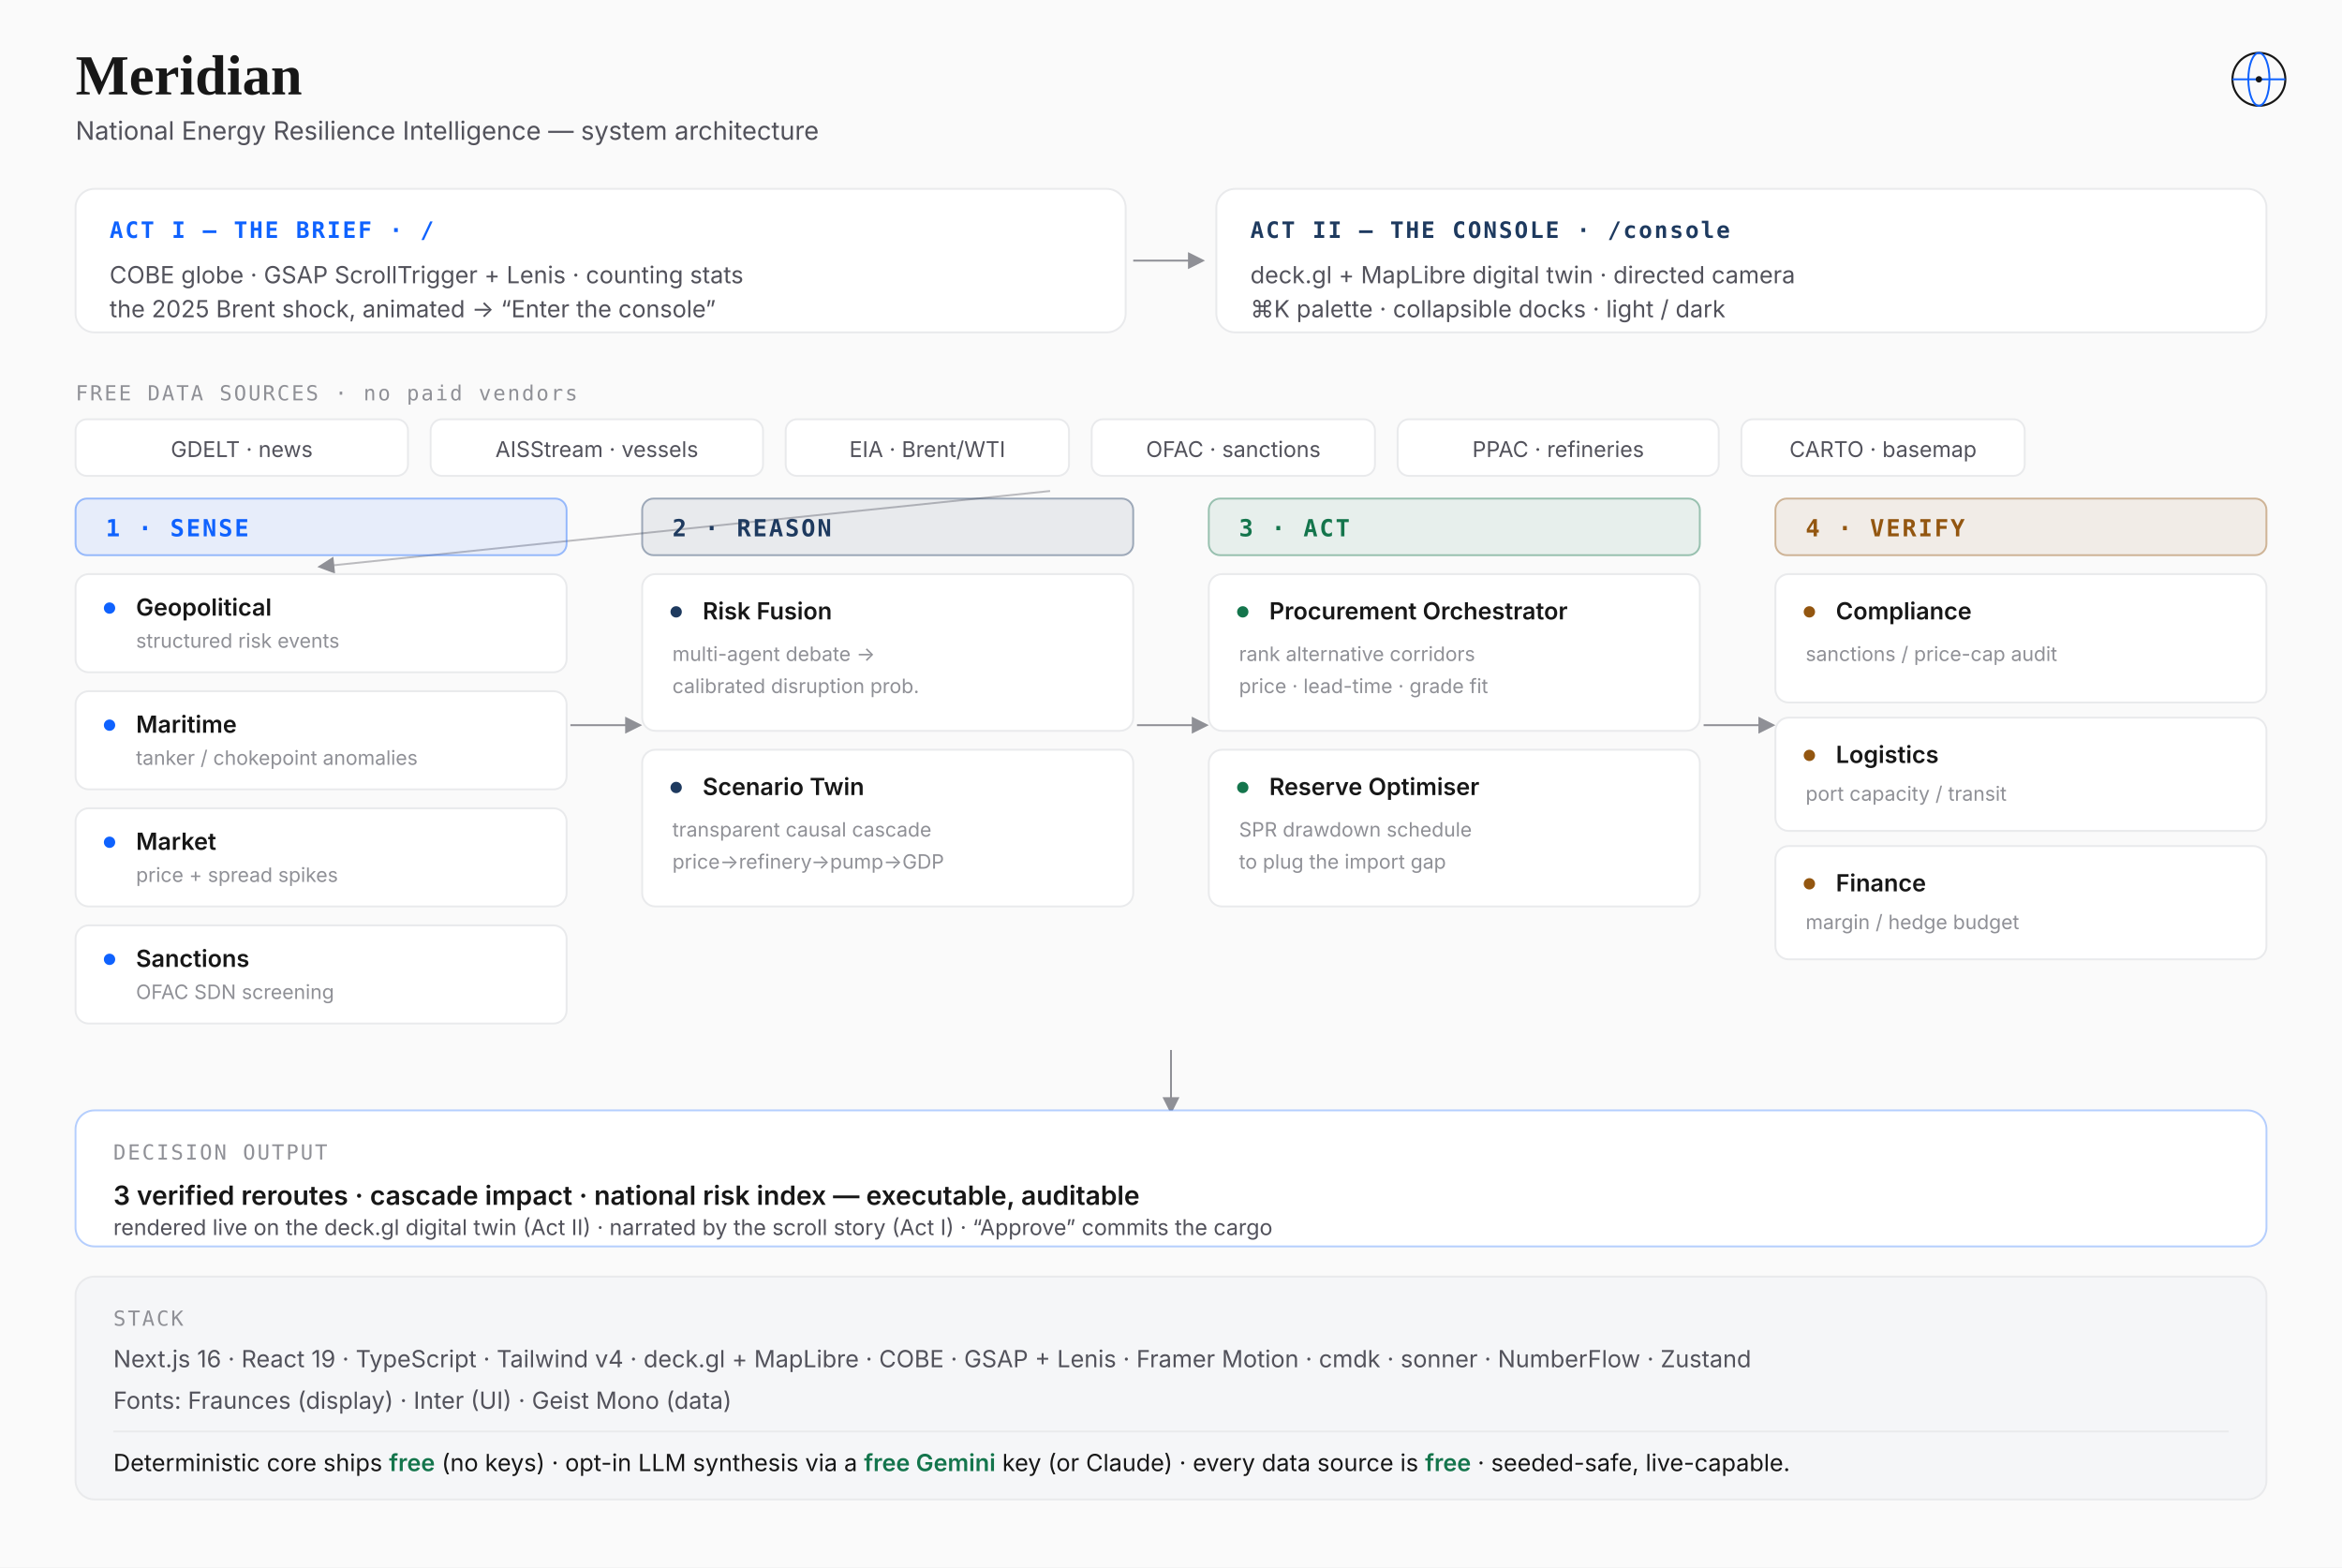
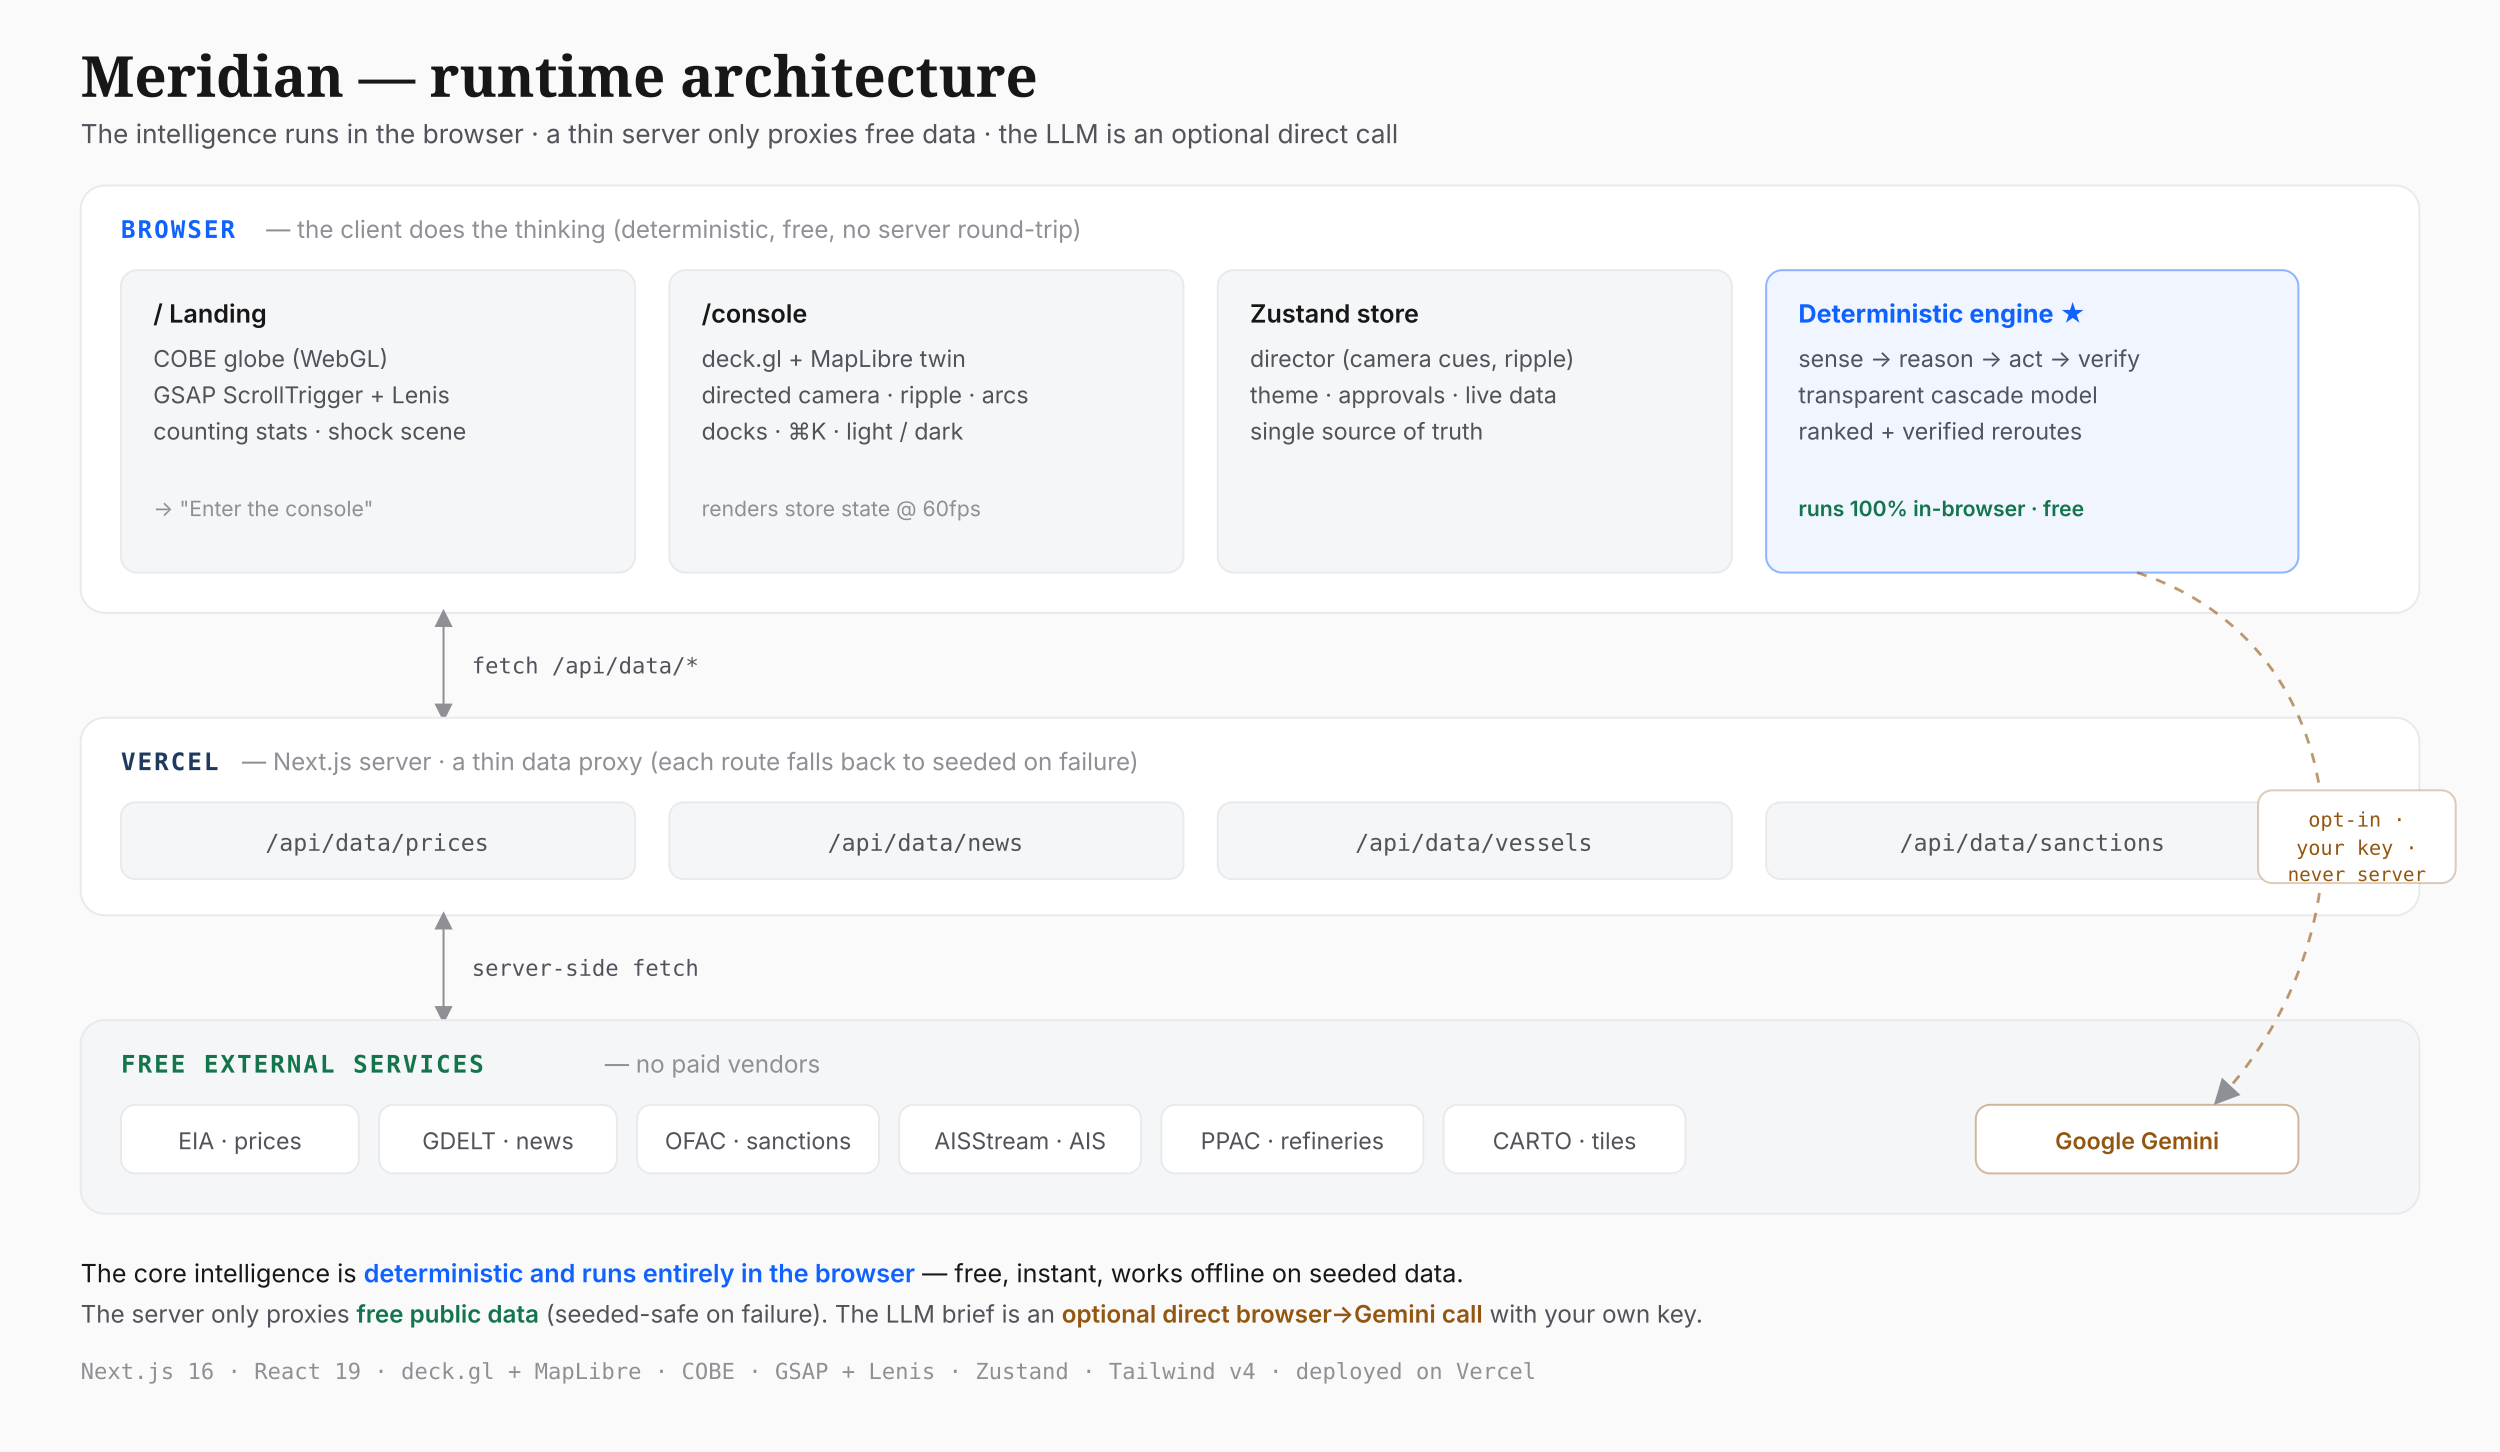
- <svg xmlns="http://www.w3.org/2000/svg" viewBox="0 0 1240 830" font-family="Inter, system-ui, sans-serif">
+ <svg xmlns="http://www.w3.org/2000/svg" viewBox="0 0 1240 720" font-family="Inter, system-ui, sans-serif" role="img">
  <defs>
    <marker id="a" markerWidth="9" markerHeight="9" refX="7" refY="4.5" orient="auto">
      <path d="M0,0 L9,4.5 L0,9 z" fill="#8f9096" />
    </marker>
+     <marker id="ao" markerWidth="9" markerHeight="9" refX="2" refY="4.5" orient="auto">
+       <path d="M9,0 L0,4.5 L9,9 z" fill="#8f9096" />
+     </marker>
  </defs>
-   <rect width="1240" height="830" fill="#fafafa" />
-   <text x="40" y="50" fill="#171717" font-size="30" font-weight="600" font-family="Georgia, 'Times New Roman', serif">Meridian</text>
-   <text x="40" y="74" fill="#52525b" font-size="13.5">National Energy Resilience Intelligence — system architecture</text>
-   <g transform="translate(1196,42)">
-     <circle r="14" fill="none" stroke="#171717" stroke-width="1.1" />
-     <ellipse rx="5.6" ry="14" fill="none" stroke="#0f62fe" stroke-width="1" />
-     <line x1="-14" y1="0" x2="14" y2="0" stroke="#0f62fe" stroke-width="1" />
-     <circle r="1.7" fill="#171717" />
+   <rect width="1240" height="720" fill="#fafafa" />
+   <text x="40" y="48" fill="#171717" font-size="28" font-weight="600" font-family="Georgia, serif">Meridian — runtime architecture</text>
+   <text x="40" y="71" fill="#52525b" font-size="13">The intelligence runs in the browser · a thin server only proxies free data · the LLM is an optional direct call</text>
+   <rect x="40" y="92" width="1160" height="212" rx="12" fill="#ffffff" stroke="#e9eaec" />
+   <text x="60" y="118" fill="#0f62fe" font-size="12" font-weight="700" font-family="ui-monospace, monospace" letter-spacing="1">BROWSER</text>
+   <text x="132" y="118" fill="#8f9096" font-size="12">— the client does the thinking (deterministic, free, no server round-trip)</text>
+   <g font-size="12.5">
+     <g>
+       <rect x="60" y="134" width="255" height="150" rx="8" fill="#f5f6f8" stroke="#e9eaec" />
+       <text x="76" y="160" fill="#171717" font-weight="600">/ Landing</text>
+       <text x="76" y="182" fill="#52525b" font-size="11.5">COBE globe (WebGL)</text>
+       <text x="76" y="200" fill="#52525b" font-size="11.5">GSAP ScrollTrigger + Lenis</text>
+       <text x="76" y="218" fill="#52525b" font-size="11.5">counting stats · shock scene</text>
+       <text x="76" y="256" fill="#8f9096" font-size="10.5">→ "Enter the console"</text>
+     </g>
+     <g>
+       <rect x="332" y="134" width="255" height="150" rx="8" fill="#f5f6f8" stroke="#e9eaec" />
+       <text x="348" y="160" fill="#171717" font-weight="600">/console</text>
+       <text x="348" y="182" fill="#52525b" font-size="11.5">deck.gl + MapLibre twin</text>
+       <text x="348" y="200" fill="#52525b" font-size="11.5">directed camera · ripple · arcs</text>
+       <text x="348" y="218" fill="#52525b" font-size="11.5">docks · ⌘K · light / dark</text>
+       <text x="348" y="256" fill="#8f9096" font-size="10.5">renders store state @ 60fps</text>
+     </g>
+     <g>
+       <rect x="604" y="134" width="255" height="150" rx="8" fill="#f5f6f8" stroke="#e9eaec" />
+       <text x="620" y="160" fill="#171717" font-weight="600">Zustand store</text>
+       <text x="620" y="182" fill="#52525b" font-size="11.5">director (camera cues, ripple)</text>
+       <text x="620" y="200" fill="#52525b" font-size="11.5">theme · approvals · live data</text>
+       <text x="620" y="218" fill="#52525b" font-size="11.5">single source of truth</text>
+     </g>
+     <g>
+       <rect x="876" y="134" width="264" height="150" rx="8" fill="#0f62fe" fill-opacity="0.06" stroke="#0f62fe" stroke-opacity="0.45" />
+       <text x="892" y="160" fill="#0f62fe" font-weight="700">Deterministic engine ★</text>
+       <text x="892" y="182" fill="#52525b" font-size="11.5">sense → reason → act → verify</text>
+       <text x="892" y="200" fill="#52525b" font-size="11.5">transparent cascade model</text>
+       <text x="892" y="218" fill="#52525b" font-size="11.5">ranked + verified reroutes</text>
+       <text x="892" y="256" fill="#14754c" font-size="10.5" font-weight="600">runs 100% in-browser · free</text>
+     </g>
  </g>
-   <g font-family="ui-monospace, monospace">
-     <rect x="40" y="100" width="556" height="76" rx="10" fill="#ffffff" stroke="#e9eaec" />
-     <text x="58" y="126" fill="#0f62fe" font-size="12" font-weight="600" letter-spacing="1">ACT I — THE BRIEF · /</text>
-     <text x="58" y="150" fill="#52525b" font-size="12.5" font-family="Inter, sans-serif">COBE globe · GSAP ScrollTrigger + Lenis · counting stats</text>
-     <text x="58" y="168" fill="#52525b" font-size="12.5" font-family="Inter, sans-serif">the 2025 Brent shock, animated → “Enter the console”</text>
-     <line x1="600" y1="138" x2="636" y2="138" stroke="#8f9096" marker-end="url(#a)" />
-     <rect x="644" y="100" width="556" height="76" rx="10" fill="#ffffff" stroke="#e9eaec" />
-     <text x="662" y="126" fill="#1e3a5f" font-size="12" font-weight="600" letter-spacing="1">ACT II — THE CONSOLE · /console</text>
-     <text x="662" y="150" fill="#52525b" font-size="12.5" font-family="Inter, sans-serif">deck.gl + MapLibre digital twin · directed camera</text>
-     <text x="662" y="168" fill="#52525b" font-size="12.5" font-family="Inter, sans-serif">⌘K palette · collapsible docks · light / dark</text>
+   <line x1="220" y1="304" x2="220" y2="356" stroke="#8f9096" marker-end="url(#a)" marker-start="url(#ao)" />
+   <text x="234" y="334" fill="#52525b" font-size="11" font-family="ui-monospace, monospace">fetch /api/data/*</text>
+   <rect x="40" y="356" width="1160" height="98" rx="12" fill="#ffffff" stroke="#e9eaec" />
+   <text x="60" y="382" fill="#1e3a5f" font-size="12" font-weight="700" font-family="ui-monospace, monospace" letter-spacing="1">VERCEL</text>
+   <text x="120" y="382" fill="#8f9096" font-size="12">— Next.js server · a thin data proxy (each route falls back to seeded on failure)</text>
+   <g font-size="11.5" fill="#52525b" font-family="ui-monospace, monospace">
+     <g>
+       <rect x="60" y="398" width="255" height="38" rx="7" fill="#f5f6f8" stroke="#e9eaec" />
+       <text x="187" y="422" text-anchor="middle">/api/data/prices</text>
+     </g>
+     <g>
+       <rect x="332" y="398" width="255" height="38" rx="7" fill="#f5f6f8" stroke="#e9eaec" />
+       <text x="459" y="422" text-anchor="middle">/api/data/news</text>
+     </g>
+     <g>
+       <rect x="604" y="398" width="255" height="38" rx="7" fill="#f5f6f8" stroke="#e9eaec" />
+       <text x="731" y="422" text-anchor="middle">/api/data/vessels</text>
+     </g>
+     <g>
+       <rect x="876" y="398" width="264" height="38" rx="7" fill="#f5f6f8" stroke="#e9eaec" />
+       <text x="1008" y="422" text-anchor="middle">/api/data/sanctions</text>
+     </g>
  </g>
-   <text x="40" y="212" fill="#8f9096" font-size="11" font-family="ui-monospace, monospace" letter-spacing="1">FREE DATA SOURCES · no paid vendors</text>
+   <line x1="220" y1="454" x2="220" y2="506" stroke="#8f9096" marker-end="url(#a)" marker-start="url(#ao)" />
+   <text x="234" y="484" fill="#52525b" font-size="11" font-family="ui-monospace, monospace">server-side fetch</text>
+   <rect x="40" y="506" width="1160" height="96" rx="12" fill="#f5f6f8" stroke="#e9eaec" />
+   <text x="60" y="532" fill="#14754c" font-size="12" font-weight="700" font-family="ui-monospace, monospace" letter-spacing="1">FREE EXTERNAL SERVICES</text>
+   <text x="300" y="532" fill="#8f9096" font-size="12">— no paid vendors</text>
  <g font-size="11.5" fill="#52525b" font-family="Inter, sans-serif">
    <g>
-       <rect x="40" y="222" width="176" height="30" rx="6" fill="#fff" stroke="#e9eaec" />
-       <text x="128" y="242" text-anchor="middle">GDELT · news</text>
+       <rect x="60" y="548" width="118" height="34" rx="7" fill="#fff" stroke="#e9eaec" />
+       <text x="119" y="570" text-anchor="middle">EIA · prices</text>
    </g>
    <g>
-       <rect x="228" y="222" width="176" height="30" rx="6" fill="#fff" stroke="#e9eaec" />
-       <text x="316" y="242" text-anchor="middle">AISStream · vessels</text>
+       <rect x="188" y="548" width="118" height="34" rx="7" fill="#fff" stroke="#e9eaec" />
+       <text x="247" y="570" text-anchor="middle">GDELT · news</text>
    </g>
    <g>
-       <rect x="416" y="222" width="150" height="30" rx="6" fill="#fff" stroke="#e9eaec" />
-       <text x="491" y="242" text-anchor="middle">EIA · Brent/WTI</text>
+       <rect x="316" y="548" width="120" height="34" rx="7" fill="#fff" stroke="#e9eaec" />
+       <text x="376" y="570" text-anchor="middle">OFAC · sanctions</text>
    </g>
    <g>
-       <rect x="578" y="222" width="150" height="30" rx="6" fill="#fff" stroke="#e9eaec" />
-       <text x="653" y="242" text-anchor="middle">OFAC · sanctions</text>
+       <rect x="446" y="548" width="120" height="34" rx="7" fill="#fff" stroke="#e9eaec" />
+       <text x="506" y="570" text-anchor="middle">AISStream · AIS</text>
    </g>
    <g>
-       <rect x="740" y="222" width="170" height="30" rx="6" fill="#fff" stroke="#e9eaec" />
-       <text x="825" y="242" text-anchor="middle">PPAC · refineries</text>
+       <rect x="576" y="548" width="130" height="34" rx="7" fill="#fff" stroke="#e9eaec" />
+       <text x="641" y="570" text-anchor="middle">PPAC · refineries</text>
    </g>
    <g>
-       <rect x="922" y="222" width="150" height="30" rx="6" fill="#fff" stroke="#e9eaec" />
-       <text x="997" y="242" text-anchor="middle">CARTO · basemap</text>
+       <rect x="716" y="548" width="120" height="34" rx="7" fill="#fff" stroke="#e9eaec" />
+       <text x="776" y="570" text-anchor="middle">CARTO · tiles</text>
+     </g>
+     <g>
+       <rect x="980" y="548" width="160" height="34" rx="7" fill="#fff" stroke="#935610" stroke-opacity="0.4" />
+       <text x="1060" y="570" text-anchor="middle" fill="#935610" font-weight="600">Google Gemini</text>
    </g>
  </g>
-   <line x1="556" y1="260" x2="170" y2="300" stroke="#8f9096" stroke-opacity="0.6" marker-end="url(#a)" />
-   <g font-family="Inter, sans-serif">
-     <rect x="40" y="264" width="260" height="30" rx="6" fill="#0f62fe" fill-opacity="0.08" stroke="#0f62fe" stroke-opacity="0.4" />
-     <text x="56" y="284" fill="#0f62fe" font-size="12.5" font-weight="700" font-family="ui-monospace, monospace" letter-spacing="1">1 · SENSE</text>
-     <g font-size="12.5" fill="#171717">
-       <g>
-         <rect x="40" y="304" width="260" height="52" rx="7" fill="#fff" stroke="#e9eaec" />
-         <circle cx="58" cy="322" r="3" fill="#0f62fe" />
-         <text x="72" y="326" font-weight="600">Geopolitical</text>
-         <text x="72" y="343" font-size="10.5" fill="#8f9096">structured risk events</text>
-       </g>
-       <g>
-         <rect x="40" y="366" width="260" height="52" rx="7" fill="#fff" stroke="#e9eaec" />
-         <circle cx="58" cy="384" r="3" fill="#0f62fe" />
-         <text x="72" y="388" font-weight="600">Maritime</text>
-         <text x="72" y="405" font-size="10.5" fill="#8f9096">tanker / chokepoint anomalies</text>
-       </g>
-       <g>
-         <rect x="40" y="428" width="260" height="52" rx="7" fill="#fff" stroke="#e9eaec" />
-         <circle cx="58" cy="446" r="3" fill="#0f62fe" />
-         <text x="72" y="450" font-weight="600">Market</text>
-         <text x="72" y="467" font-size="10.5" fill="#8f9096">price + spread spikes</text>
-       </g>
-       <g>
-         <rect x="40" y="490" width="260" height="52" rx="7" fill="#fff" stroke="#e9eaec" />
-         <circle cx="58" cy="508" r="3" fill="#0f62fe" />
-         <text x="72" y="512" font-weight="600">Sanctions</text>
-         <text x="72" y="529" font-size="10.5" fill="#8f9096">OFAC SDN screening</text>
-       </g>
-     </g>
-     <rect x="340" y="264" width="260" height="30" rx="6" fill="#1e3a5f" fill-opacity="0.08" stroke="#1e3a5f" stroke-opacity="0.4" />
-     <text x="356" y="284" fill="#1e3a5f" font-size="12.5" font-weight="700" font-family="ui-monospace, monospace" letter-spacing="1">2 · REASON</text>
-     <g font-size="12.5" fill="#171717">
-       <g>
-         <rect x="340" y="304" width="260" height="83" rx="7" fill="#fff" stroke="#e9eaec" />
-         <circle cx="358" cy="324" r="3" fill="#1e3a5f" />
-         <text x="372" y="328" font-weight="600">Risk Fusion</text>
-         <text x="356" y="350" font-size="10.5" fill="#8f9096">multi-agent debate →</text>
-         <text x="356" y="367" font-size="10.5" fill="#8f9096">calibrated disruption prob.</text>
-       </g>
-       <g>
-         <rect x="340" y="397" width="260" height="83" rx="7" fill="#fff" stroke="#e9eaec" />
-         <circle cx="358" cy="417" r="3" fill="#1e3a5f" />
-         <text x="372" y="421" font-weight="600">Scenario Twin</text>
-         <text x="356" y="443" font-size="10.5" fill="#8f9096">transparent causal cascade</text>
-         <text x="356" y="460" font-size="10.5" fill="#8f9096">price→refinery→pump→GDP</text>
-       </g>
-     </g>
-     <rect x="640" y="264" width="260" height="30" rx="6" fill="#14754c" fill-opacity="0.08" stroke="#14754c" stroke-opacity="0.4" />
-     <text x="656" y="284" fill="#14754c" font-size="12.5" font-weight="700" font-family="ui-monospace, monospace" letter-spacing="1">3 · ACT</text>
-     <g font-size="12.5" fill="#171717">
-       <g>
-         <rect x="640" y="304" width="260" height="83" rx="7" fill="#fff" stroke="#e9eaec" />
-         <circle cx="658" cy="324" r="3" fill="#14754c" />
-         <text x="672" y="328" font-weight="600">Procurement Orchestrator</text>
-         <text x="656" y="350" font-size="10.5" fill="#8f9096">rank alternative corridors</text>
-         <text x="656" y="367" font-size="10.5" fill="#8f9096">price · lead-time · grade fit</text>
-       </g>
-       <g>
-         <rect x="640" y="397" width="260" height="83" rx="7" fill="#fff" stroke="#e9eaec" />
-         <circle cx="658" cy="417" r="3" fill="#14754c" />
-         <text x="672" y="421" font-weight="600">Reserve Optimiser</text>
-         <text x="656" y="443" font-size="10.5" fill="#8f9096">SPR drawdown schedule</text>
-         <text x="656" y="460" font-size="10.5" fill="#8f9096">to plug the import gap</text>
-       </g>
-     </g>
-     <rect x="940" y="264" width="260" height="30" rx="6" fill="#935610" fill-opacity="0.08" stroke="#935610" stroke-opacity="0.4" />
-     <text x="956" y="284" fill="#935610" font-size="12.5" font-weight="700" font-family="ui-monospace, monospace" letter-spacing="1">4 · VERIFY</text>
-     <g font-size="12.5" fill="#171717">
-       <g>
-         <rect x="940" y="304" width="260" height="68" rx="7" fill="#fff" stroke="#e9eaec" />
-         <circle cx="958" cy="324" r="3" fill="#935610" />
-         <text x="972" y="328" font-weight="600">Compliance</text>
-         <text x="956" y="350" font-size="10.5" fill="#8f9096">sanctions / price-cap audit</text>
-       </g>
-       <g>
-         <rect x="940" y="380" width="260" height="60" rx="7" fill="#fff" stroke="#e9eaec" />
-         <circle cx="958" cy="400" r="3" fill="#935610" />
-         <text x="972" y="404" font-weight="600">Logistics</text>
-         <text x="956" y="424" font-size="10.5" fill="#8f9096">port capacity / transit</text>
-       </g>
-       <g>
-         <rect x="940" y="448" width="260" height="60" rx="7" fill="#fff" stroke="#e9eaec" />
-         <circle cx="958" cy="468" r="3" fill="#935610" />
-         <text x="972" y="472" font-weight="600">Finance</text>
-         <text x="956" y="492" font-size="10.5" fill="#8f9096">margin / hedge budget</text>
-       </g>
-     </g>
-     <g stroke="#8f9096">
-       <line x1="302" y1="384" x2="338" y2="384" marker-end="url(#a)" />
-       <line x1="602" y1="384" x2="638" y2="384" marker-end="url(#a)" />
-       <line x1="902" y1="384" x2="938" y2="384" marker-end="url(#a)" />
-     </g>
-   </g>
-   <line x1="620" y1="556" x2="620" y2="588" stroke="#8f9096" marker-end="url(#a)" />
-   <rect x="40" y="588" width="1160" height="72" rx="10" fill="#ffffff" stroke="#0f62fe" stroke-opacity="0.3" />
-   <text x="60" y="614" fill="#8f9096" font-size="11" font-family="ui-monospace, monospace" letter-spacing="1">DECISION OUTPUT</text>
-   <text x="60" y="638" fill="#171717" font-size="14" font-weight="600" font-family="Inter, sans-serif">3 verified reroutes · cascade impact · national risk index — executable, auditable</text>
-   <text x="60" y="654" fill="#52525b" font-size="11.5" font-family="Inter, sans-serif">rendered live on the deck.gl digital twin (Act II) · narrated by the scroll story (Act I) · “Approve” commits the cargo</text>
-   <rect x="40" y="676" width="1160" height="118" rx="10" fill="#f5f6f8" stroke="#e9eaec" />
-   <text x="60" y="702" fill="#8f9096" font-size="11" font-family="ui-monospace, monospace" letter-spacing="1">STACK</text>
-   <text x="60" y="724" fill="#52525b" font-size="12.5" font-family="Inter, sans-serif">Next.js 16 · React 19 · TypeScript · Tailwind v4 · deck.gl + MapLibre · COBE · GSAP + Lenis · Framer Motion · cmdk · sonner · NumberFlow · Zustand</text>
-   <text x="60" y="746" fill="#52525b" font-size="12.5" font-family="Inter, sans-serif">Fonts: Fraunces (display) · Inter (UI) · Geist Mono (data)</text>
-   <line x1="60" y1="758" x2="1180" y2="758" stroke="#e9eaec" />
-   <text x="60" y="779" fill="#171717" font-size="12.5" font-family="Inter, sans-serif">Deterministic core ships <tspan fill="#14754c" font-weight="600">free</tspan> (no keys) · opt-in LLM synthesis via a <tspan fill="#14754c" font-weight="600">free Gemini</tspan> key (or Claude) · every data source is <tspan fill="#14754c" font-weight="600">free</tspan> · seeded-safe, live-capable.</text>
+   <path d="M1060 284 C1170 320, 1180 460, 1100 546" fill="none" stroke="#935610" stroke-opacity="0.6" stroke-width="1.4" stroke-dasharray="5 5" marker-end="url(#a)" />
+   <rect x="1120" y="392" width="98" height="46" rx="7" fill="#fff" stroke="#935610" stroke-opacity="0.3" />
+   <text x="1169" y="410" text-anchor="middle" fill="#935610" font-size="10" font-family="ui-monospace, monospace">opt-in ·</text>
+   <text x="1169" y="424" text-anchor="middle" fill="#935610" font-size="10" font-family="ui-monospace, monospace">your key ·</text>
+   <text x="1169" y="437" text-anchor="middle" fill="#935610" font-size="9.5" font-family="ui-monospace, monospace">never server</text>
+   <text x="40" y="636" fill="#171717" font-size="12.5">The core intelligence is <tspan fill="#0f62fe" font-weight="600">deterministic and runs entirely in the browser</tspan> — free, instant, works offline on seeded data.</text>
+   <text x="40" y="656" fill="#52525b" font-size="12">The server only proxies <tspan fill="#14754c" font-weight="600">free public data</tspan> (seeded-safe on failure). The LLM brief is an <tspan fill="#935610" font-weight="600">optional direct browser→Gemini call</tspan> with your own key.</text>
+   <text x="40" y="684" fill="#8f9096" font-size="11" font-family="ui-monospace, monospace">Next.js 16 · React 19 · deck.gl + MapLibre · COBE · GSAP + Lenis · Zustand · Tailwind v4 · deployed on Vercel</text>
</svg>
